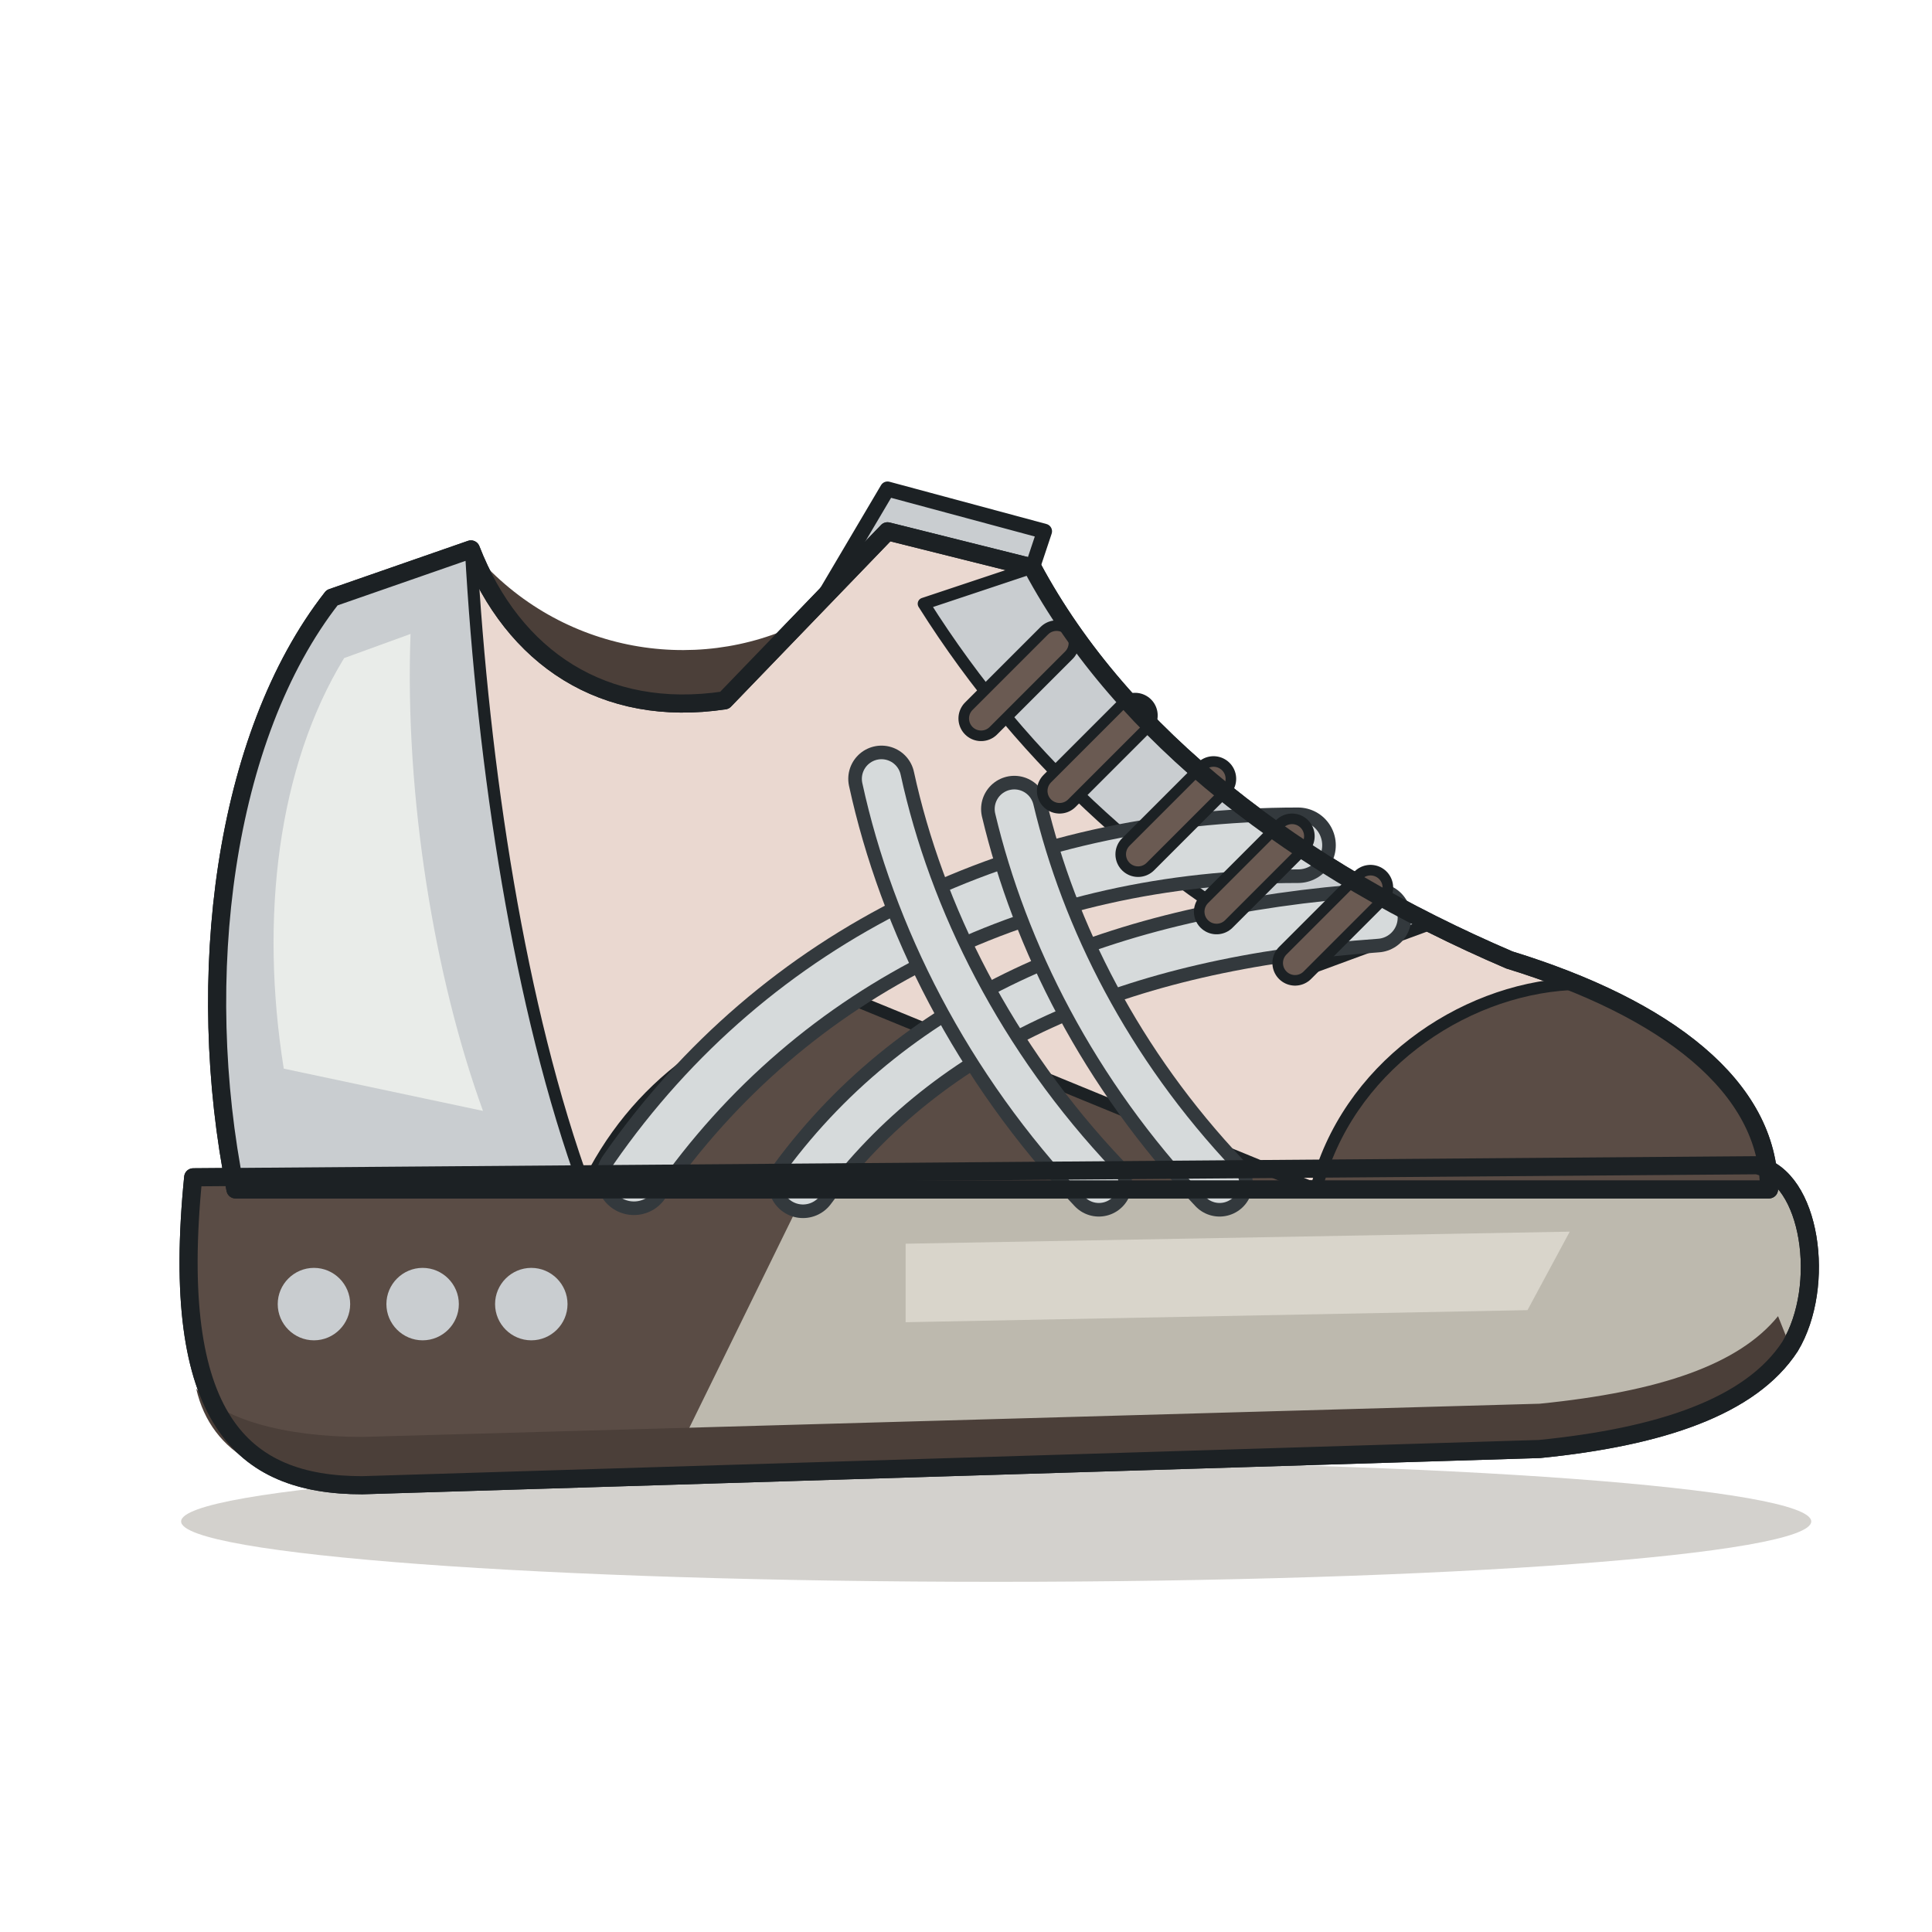
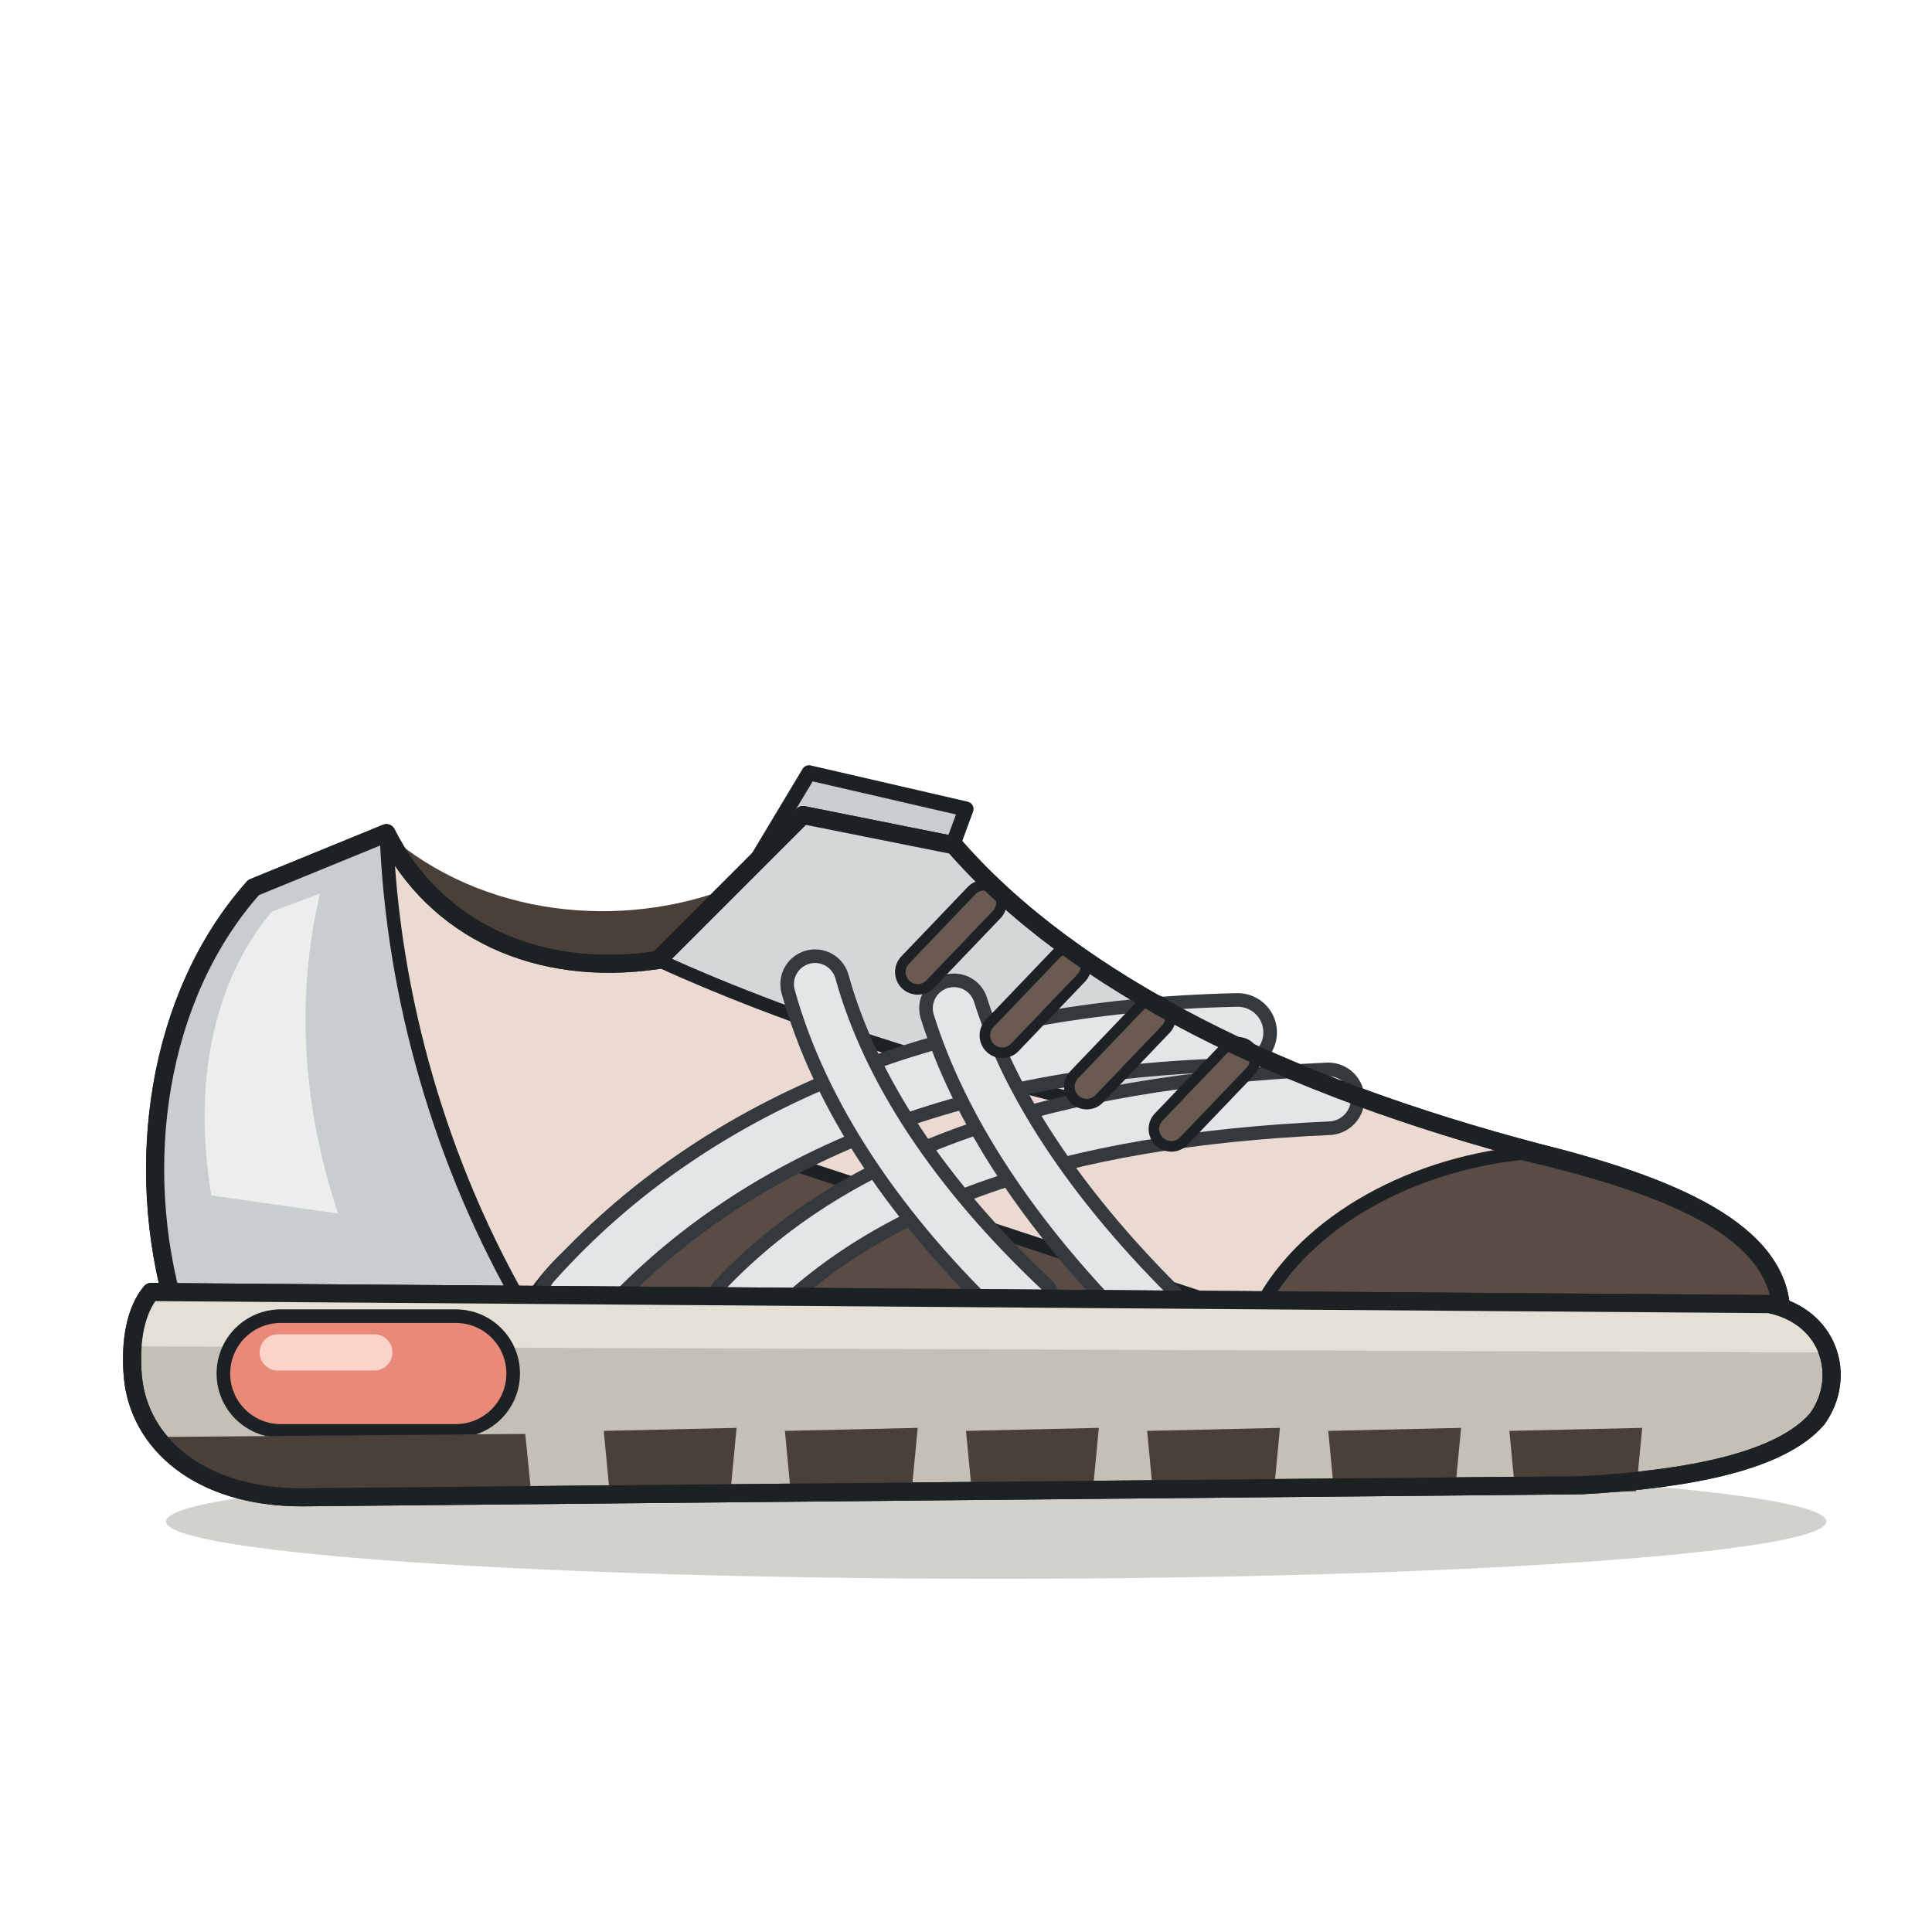
<svg xmlns="http://www.w3.org/2000/svg" width="64" height="64" viewBox="0 0 64 64" fill="none">
-   <path d="M60 50.4C60 51.5 47.91 52.4 33 52.4C18.09 52.4 6 51.5 6 50.4C6 49.3 18.09 48.4 33 48.4C47.91 48.4 60 49.3 60 50.4Z" fill="#3a2e1f" fill-opacity="0.22" />
-   <path d="M6.4 39L58.2 38.6C60 39 60.5 42.6 59.3 44.6C58 46.6 55 47.6 51 48L12 49.2C8 49.2 5.6 47 6.4 39Z" fill="#bdb9ae" stroke="#1C2124" stroke-width="0.6" stroke-linejoin="round" stroke-linecap="round" />
-   <path d="M6.4 39L27 38.8L22 49L12 49.2C8 49.2 5.6 47 6.4 39Z" fill="#5a4c45" fill-opacity="1" />
-   <path d="M30 41.2L52 40.8L50.6 43.4L30 43.8Z" fill="#dcd8ce" fill-opacity="0.9" />
-   <path d="M11.6 43.2C11.6 43.86 11.06 44.4 10.4 44.4C9.74 44.4 9.2 43.86 9.2 43.2C9.2 42.54 9.74 42 10.4 42C11.06 42 11.6 42.54 11.6 43.2Z" fill="#c9cdd0" fill-opacity="1" />
-   <path d="M15.2 43.2C15.2 43.86 14.66 44.4 14 44.4C13.34 44.4 12.8 43.86 12.8 43.2C12.8 42.54 13.34 42 14 42C14.66 42 15.2 42.54 15.2 43.2Z" fill="#c9cdd0" fill-opacity="1" />
-   <path d="M18.8 43.2C18.8 43.86 18.26 44.4 17.6 44.4C16.94 44.4 16.4 43.86 16.4 43.2C16.4 42.54 16.94 42 17.6 42C18.26 42 18.8 42.54 18.8 43.2Z" fill="#c9cdd0" fill-opacity="1" />
-   <path d="M6.5 46C7 48.2 9 49.2 12 49.2L51 48C55 47.6 58 46.6 59.3 44.6L58.9 43.6C57.6 45.2 55 46.1 51 46.5L12 47.6C9.4 47.6 7.3 47 6.5 46Z" fill="#4b3f39" fill-opacity="1" />
-   <path d="M26.8 20.6L29.4 16.2L34.6 17.6L33.2 21.8Z" fill="#c9cdd0" stroke="#1C2124" stroke-width="0.5" stroke-linejoin="round" stroke-linecap="round" />
-   <path d="M7.8 39.4C6.4 32.4 7.4 24.4 11 19.8L15.6 18.2C17 21.8 20 23.8 24 23.2L29.4 17.6L34.2 18.8C37.2 24.4 43 28.8 50 31.8C55.2 33.4 58.6 36 58.6 39.4Z" fill="#ead8d0" stroke="#1C2124" stroke-width="0.6" stroke-linejoin="round" stroke-linecap="round" />
-   <path d="M15.6 18.2C17 21.8 20 23.8 24 23.2L26.6 20.6C23 22.4 18.4 21.6 15.6 18.2Z" fill="#4b3f39" fill-opacity="1" />
-   <path d="M7.8 39.4C6.4 32.4 7.4 24.4 11 19.8L15.6 18.2C16 25.4 17.2 33.4 19.4 39.4Z" fill="#c9cdd0" stroke="#1C2124" stroke-width="0.4" stroke-linejoin="round" stroke-linecap="round" />
-   <path d="M9.4 35.4C8.6 30.4 9.2 25.4 11.4 21.8L13.6 21C13.4 26.4 14.4 32.4 16 36.8Z" fill="#f1f3ef" fill-opacity="0.8" />
-   <path d="M43.6 39.4C44.6 35.4 48.4 32.8 52 32.6C56 34 58.6 36.4 58.6 39.4Z" fill="#5a4c45" stroke="#1C2124" stroke-width="0.4" stroke-linejoin="round" stroke-linecap="round" />
-   <path d="M19.4 39.4C21 36 24 33.8 28 33L43.6 39.4Z" fill="#5a4c45" stroke="#1C2124" stroke-width="0.4" stroke-linejoin="round" stroke-linecap="round" />
-   <path d="M30.6 20L34.2 18.8C37.2 24.4 42 28 47.4 30.6L43.6 32C38.6 29.4 34 25.4 30.6 20Z" fill="#c9cdd0" stroke="#1C2124" stroke-width="0.4" stroke-linejoin="round" stroke-linecap="round" />
-   <path d="M21 39C26 31.8 34 28 43 28" fill="none" stroke="#33393d" stroke-width="2.5" stroke-linejoin="round" stroke-linecap="round" />
-   <path d="M21 39C26 31.8 34 28 43 28" fill="none" stroke="#d6dadb" stroke-width="1.6" stroke-linejoin="round" stroke-linecap="round" />
-   <path d="M26.6 39.2C30.6 33.8 37 31 45.6 30.4" fill="none" stroke="#33393d" stroke-width="2.3" stroke-linejoin="round" stroke-linecap="round" />
-   <path d="M26.6 39.2C30.6 33.8 37 31 45.6 30.4" fill="none" stroke="#d6dadb" stroke-width="1.4" stroke-linejoin="round" stroke-linecap="round" />
-   <path d="M29.2 25.8C30.2 30.4 32.6 35.2 36.4 39.2" fill="none" stroke="#33393d" stroke-width="2.2" stroke-linejoin="round" stroke-linecap="round" />
-   <path d="M29.2 25.8C30.2 30.4 32.6 35.2 36.4 39.2" fill="none" stroke="#d6dadb" stroke-width="1.3" stroke-linejoin="round" stroke-linecap="round" />
-   <path d="M33.6 26.8C34.6 31 36.8 35.4 40.4 39.2" fill="none" stroke="#33393d" stroke-width="2.2" stroke-linejoin="round" stroke-linecap="round" />
-   <path d="M33.6 26.8C34.6 31 36.8 35.4 40.4 39.2" fill="none" stroke="#d6dadb" stroke-width="1.3" stroke-linejoin="round" stroke-linecap="round" />
-   <path d="M35 21.3L32.5 23.8" fill="none" stroke="#1C2124" stroke-width="1.5" stroke-linejoin="round" stroke-linecap="round" />
-   <path d="M35 21.3L32.5 23.8" fill="none" stroke="#6a5a52" stroke-width="0.8" stroke-linejoin="round" stroke-linecap="round" />
-   <path d="M37.6 23.7L35.1 26.2" fill="none" stroke="#1C2124" stroke-width="1.5" stroke-linejoin="round" stroke-linecap="round" />
-   <path d="M37.6 23.7L35.1 26.2" fill="none" stroke="#6a5a52" stroke-width="0.8" stroke-linejoin="round" stroke-linecap="round" />
-   <path d="M40.2 25.8L37.7 28.3" fill="none" stroke="#1C2124" stroke-width="1.5" stroke-linejoin="round" stroke-linecap="round" />
-   <path d="M40.2 25.8L37.7 28.3" fill="none" stroke="#6a5a52" stroke-width="0.8" stroke-linejoin="round" stroke-linecap="round" />
-   <path d="M42.8 27.7L40.3 30.2" fill="none" stroke="#1C2124" stroke-width="1.5" stroke-linejoin="round" stroke-linecap="round" />
-   <path d="M42.8 27.7L40.3 30.2" fill="none" stroke="#6a5a52" stroke-width="0.8" stroke-linejoin="round" stroke-linecap="round" />
-   <path d="M45.4 29.4L42.9 31.9" fill="none" stroke="#1C2124" stroke-width="1.5" stroke-linejoin="round" stroke-linecap="round" />
-   <path d="M45.4 29.4L42.9 31.9" fill="none" stroke="#6a5a52" stroke-width="0.8" stroke-linejoin="round" stroke-linecap="round" />
-   <path d="M7.8 39.4C6.4 32.4 7.4 24.4 11 19.8L15.6 18.2C17 21.8 20 23.8 24 23.2L29.4 17.6L34.2 18.8C37.2 24.4 43 28.8 50 31.8C55.2 33.4 58.6 36 58.6 39.4Z" fill="none" stroke="#1C2124" stroke-width="0.6" stroke-linejoin="round" stroke-linecap="round" />
-   <path d="M6.4 39L58.2 38.6C60 39 60.5 42.6 59.3 44.6C58 46.6 55 47.6 51 48L12 49.2C8 49.2 5.6 47 6.4 39Z" fill="none" stroke="#1C2124" stroke-width="0.6" stroke-linejoin="round" stroke-linecap="round" />
+   <path d="M60.5 50.4C60.5 51.45 48.19 52.3 33 52.3C17.81 52.3 5.5 51.45 5.5 50.4C5.5 49.35 17.81 48.5 33 48.5C48.19 48.5 60.5 49.35 60.5 50.4Z" fill="#3a2e1f" fill-opacity="0.22" />
+   <path d="M24.4 29.6L26.8 25.6L32 26.8L30.6 30.6Z" fill="#c9cdd0" stroke="#1C2124" stroke-width="0.5" stroke-linejoin="round" stroke-linecap="round" />
+   <path d="M5.8 43.4C4.4 38.6 5.2 33 8.4 29.4L12.8 27.6C14.4 30.8 17.8 32.4 21.8 31.8L26.6 27L31.6 28C35.6 32.6 42.6 36 51 38.2C55.8 39.4 59.2 41 59 43.8Z" fill="#ecd9d1" stroke="#1C2124" stroke-width="0.6" stroke-linejoin="round" stroke-linecap="round" />
+   <path d="M12.8 27.6C14.4 30.8 17.8 32.4 21.8 31.8L24.2 29.4C20.6 30.8 16 30.4 12.8 27.6Z" fill="#4b3f39" />
+   <path d="M5.8 43.4C4.4 38.6 5.2 33 8.4 29.4L12.8 27.6C13 33 14.6 38.6 17.4 43.4Z" fill="#c9cdd0" stroke="#1C2124" stroke-width="0.45" stroke-linejoin="round" stroke-linecap="round" />
+   <path d="M7 39.6C6.4 36 7 32.6 9 30.2L10.6 29.6C9.8 33 10 36.6 11.2 40.2Z" fill="#f1f3ef" fill-opacity="0.85" />
+   <path d="M21.8 31.8L26.6 27L31.6 28C34.6 31.4 39 34.2 44.6 36.2L40 37.4C33 36 26.6 34 21.8 31.8Z" fill="#d3d7d8" stroke="#1C2124" stroke-width="0.45" stroke-linejoin="round" stroke-linecap="round" />
+   <path d="M41.6 43.6C43 40.6 46.6 38.6 50.4 38.2C55.6 39.4 59.2 41 59 43.8Z" fill="#5a4c45" stroke="#1C2124" stroke-width="0.45" stroke-linejoin="round" stroke-linecap="round" />
+   <path d="M17.4 43.4C19 40.6 22.4 39 26.4 38.6L41.6 43.6Z" fill="#5a4c45" stroke="#1C2124" stroke-width="0.45" stroke-linejoin="round" stroke-linecap="round" />
+   <path d="M19 43C24 37.4 31.6 34.4 41 34.2" fill="none" stroke="#33393d" stroke-width="2.6" stroke-linejoin="round" stroke-linecap="round" />
+   <path d="M19 43C24 37.4 31.6 34.4 41 34.2" fill="none" stroke="#e3e6e6" stroke-width="1.7" stroke-linejoin="round" stroke-linecap="round" />
+   <path d="M24.6 43.2C28.6 39 35 36.8 44 36.4" fill="none" stroke="#33393d" stroke-width="2.4" stroke-linejoin="round" stroke-linecap="round" />
+   <path d="M24.6 43.2C28.6 39 35 36.8 44 36.4" fill="none" stroke="#e3e6e6" stroke-width="1.5" stroke-linejoin="round" stroke-linecap="round" />
+   <path d="M27 32.6C28 36.2 30.4 39.8 34 43.2" fill="none" stroke="#33393d" stroke-width="2.3" stroke-linejoin="round" stroke-linecap="round" />
+   <path d="M27 32.6C28 36.2 30.4 39.8 34 43.2" fill="none" stroke="#e3e6e6" stroke-width="1.4" stroke-linejoin="round" stroke-linecap="round" />
+   <path d="M31.6 33.4C32.6 36.6 34.8 40 38.2 43.4" fill="none" stroke="#33393d" stroke-width="2.3" stroke-linejoin="round" stroke-linecap="round" />
+   <path d="M31.6 33.4C32.6 36.6 34.8 40 38.2 43.4" fill="none" stroke="#e3e6e6" stroke-width="1.4" stroke-linejoin="round" stroke-linecap="round" />
+   <path d="M32.6 29.9L30.4 32.2" fill="none" stroke="#1C2124" stroke-width="1.5" stroke-linejoin="round" stroke-linecap="round" />
+   <path d="M32.6 29.9L30.4 32.2" fill="none" stroke="#6a5a52" stroke-width="0.8" stroke-linejoin="round" stroke-linecap="round" />
+   <path d="M35.4 32L33.2 34.3" fill="none" stroke="#1C2124" stroke-width="1.5" stroke-linejoin="round" stroke-linecap="round" />
+   <path d="M35.4 32L33.2 34.3" fill="none" stroke="#6a5a52" stroke-width="0.8" stroke-linejoin="round" stroke-linecap="round" />
+   <path d="M38.2 33.7L36 36" fill="none" stroke="#1C2124" stroke-width="1.5" stroke-linejoin="round" stroke-linecap="round" />
+   <path d="M38.2 33.7L36 36" fill="none" stroke="#6a5a52" stroke-width="0.8" stroke-linejoin="round" stroke-linecap="round" />
+   <path d="M41 35.1L38.8 37.4" fill="none" stroke="#1C2124" stroke-width="1.5" stroke-linejoin="round" stroke-linecap="round" />
+   <path d="M41 35.1L38.8 37.4" fill="none" stroke="#6a5a52" stroke-width="0.8" stroke-linejoin="round" stroke-linecap="round" />
+   <path d="M5.8 43.4C4.4 38.6 5.2 33 8.4 29.4L12.8 27.6C14.4 30.8 17.8 32.4 21.8 31.8L26.6 27L31.6 28C35.6 32.6 42.6 36 51 38.2C55.8 39.4 59.2 41 59 43.8Z" fill="none" stroke="#1C2124" stroke-width="0.6" stroke-linejoin="round" stroke-linecap="round" />
+   <path d="M5 42.8L58.6 43.2C60.6 43.6 61.2 45.6 60.2 47C59 48.4 56 49 52.4 49.2L10 49.6C6.6 49.6 4.6 47.8 4.4 45.6C4.3 44.4 4.5 43.4 5 42.8Z" fill="#c4c0b5" stroke="#1C2124" stroke-width="0.6" stroke-linejoin="round" stroke-linecap="round" />
+   <path d="M5 42.8L58.6 43.2C59.6 43.4 60.2 44 60.5 44.8L4.6 44.6C4.7 43.8 4.8 43.2 5 42.8Z" fill="#e4e0d6" />
+   <path d="M9.3 43.6L15.1 43.6C16.15 43.6 17 44.45 17 45.5L17 45.5C17 46.55 16.15 47.4 15.1 47.4L9.3 47.4C8.25 47.4 7.4 46.55 7.4 45.5L7.4 45.5C7.4 44.45 8.25 43.6 9.3 43.6Z" fill="#e8897a" stroke="#1C2124" stroke-width="0.45" stroke-linejoin="round" stroke-linecap="round" />
+   <path d="M9.2 44.2L12.4 44.2C12.73 44.2 13 44.47 13 44.8L13 44.8C13 45.13 12.73 45.4 12.4 45.4L9.2 45.4C8.87 45.4 8.6 45.13 8.6 44.8L8.6 44.8C8.6 44.47 8.87 44.2 9.2 44.2Z" fill="#fbd3c8" />
+   <path d="M20 47.4L24.4 47.3L24.2 49.4L20.2 49.5Z" fill="#4b3f39" />
+   <path d="M26 47.4L30.4 47.3L30.2 49.4L26.2 49.5Z" fill="#4b3f39" />
+   <path d="M32 47.4L36.4 47.3L36.2 49.4L32.2 49.5Z" fill="#4b3f39" />
+   <path d="M38 47.4L42.4 47.3L42.2 49.4L38.2 49.5Z" fill="#4b3f39" />
+   <path d="M44 47.4L48.4 47.3L48.2 49.4L44.2 49.5Z" fill="#4b3f39" />
+   <path d="M50 47.4L54.4 47.3L54.2 49.4L50.2 49.5Z" fill="#4b3f39" />
+   <path d="M5.4 47.6C6.4 49 8 49.6 10 49.6L17.6 49.5L17.4 47.5Z" fill="#4b3f39" />
+   <path d="M5 42.8L58.6 43.2C60.6 43.6 61.2 45.6 60.2 47C59 48.4 56 49 52.4 49.2L10 49.6C6.6 49.6 4.6 47.8 4.4 45.6C4.3 44.4 4.5 43.4 5 42.8Z" fill="none" stroke="#1C2124" stroke-width="0.6" stroke-linejoin="round" stroke-linecap="round" />
</svg>
